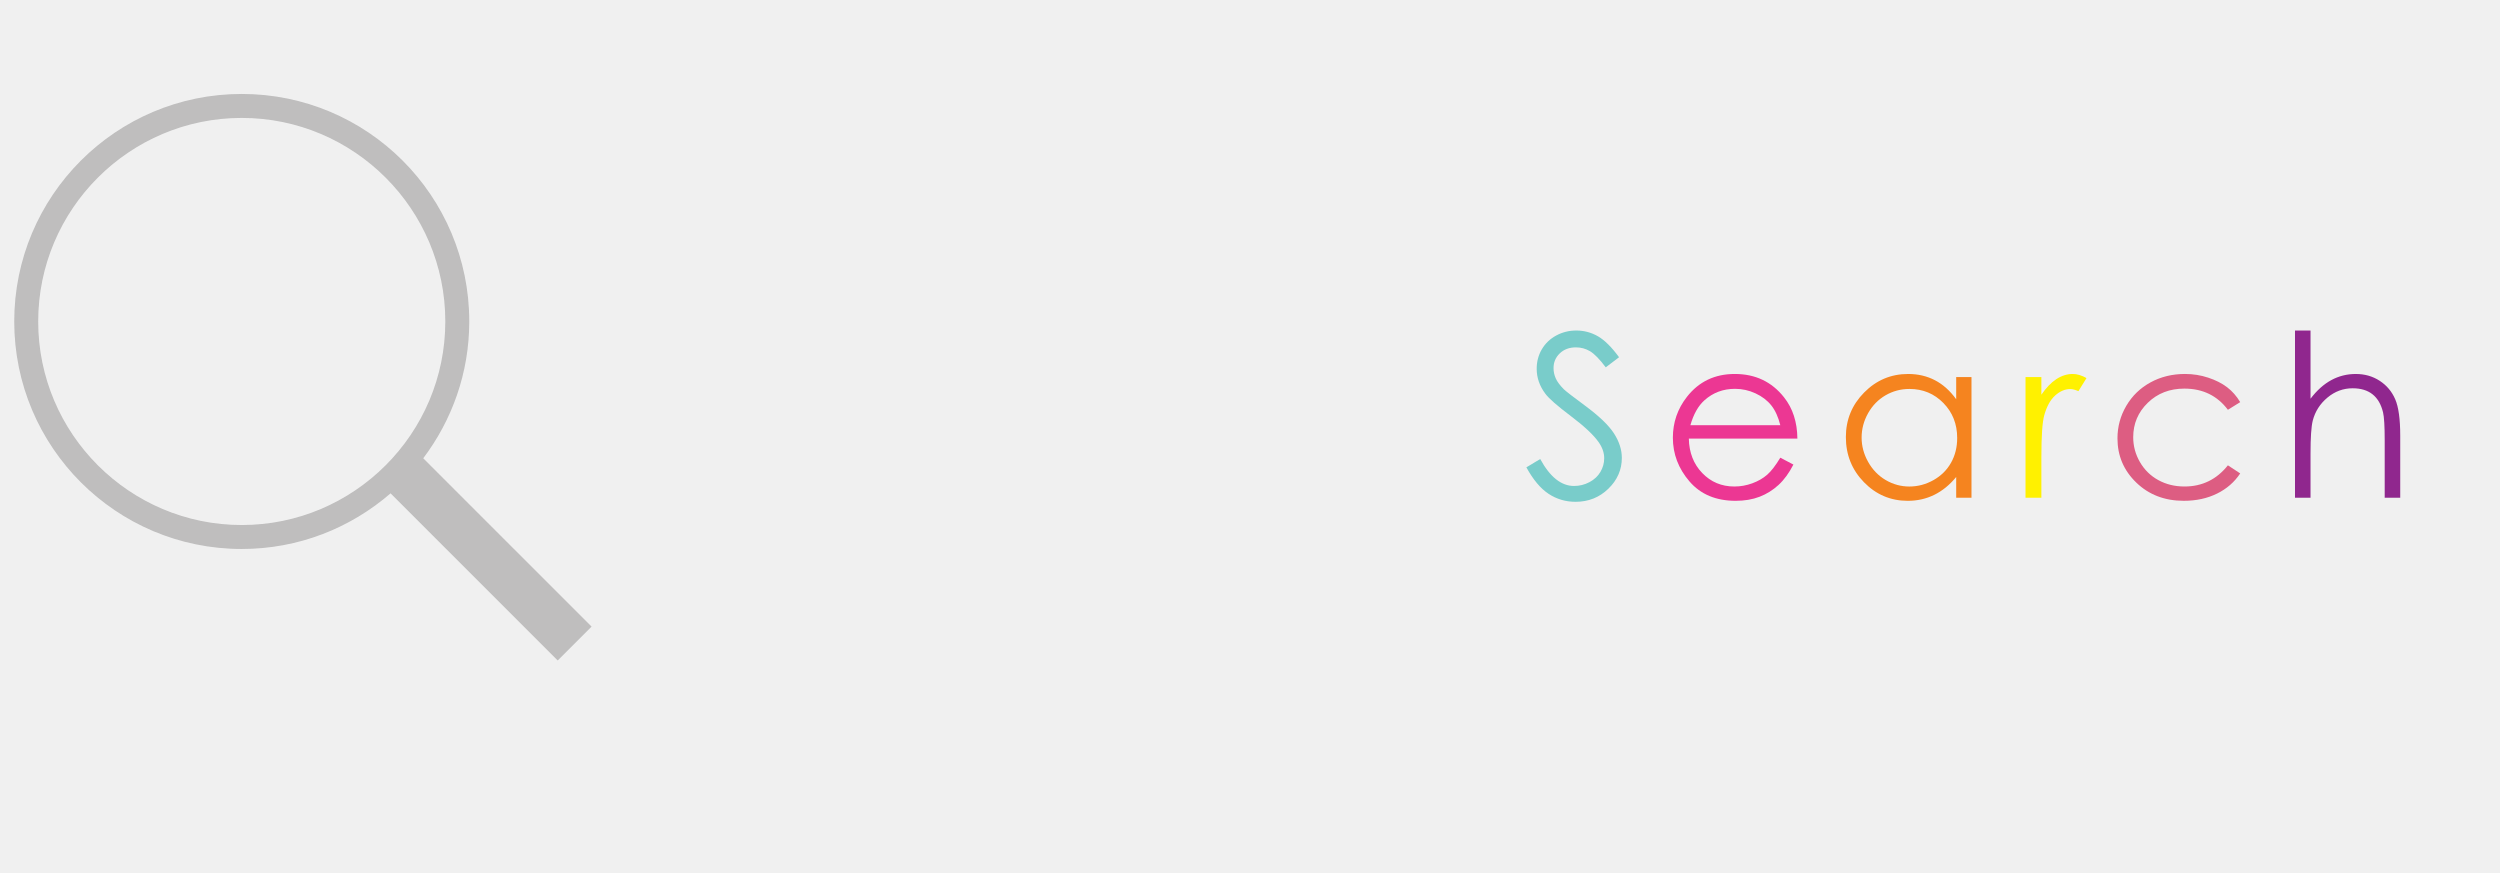
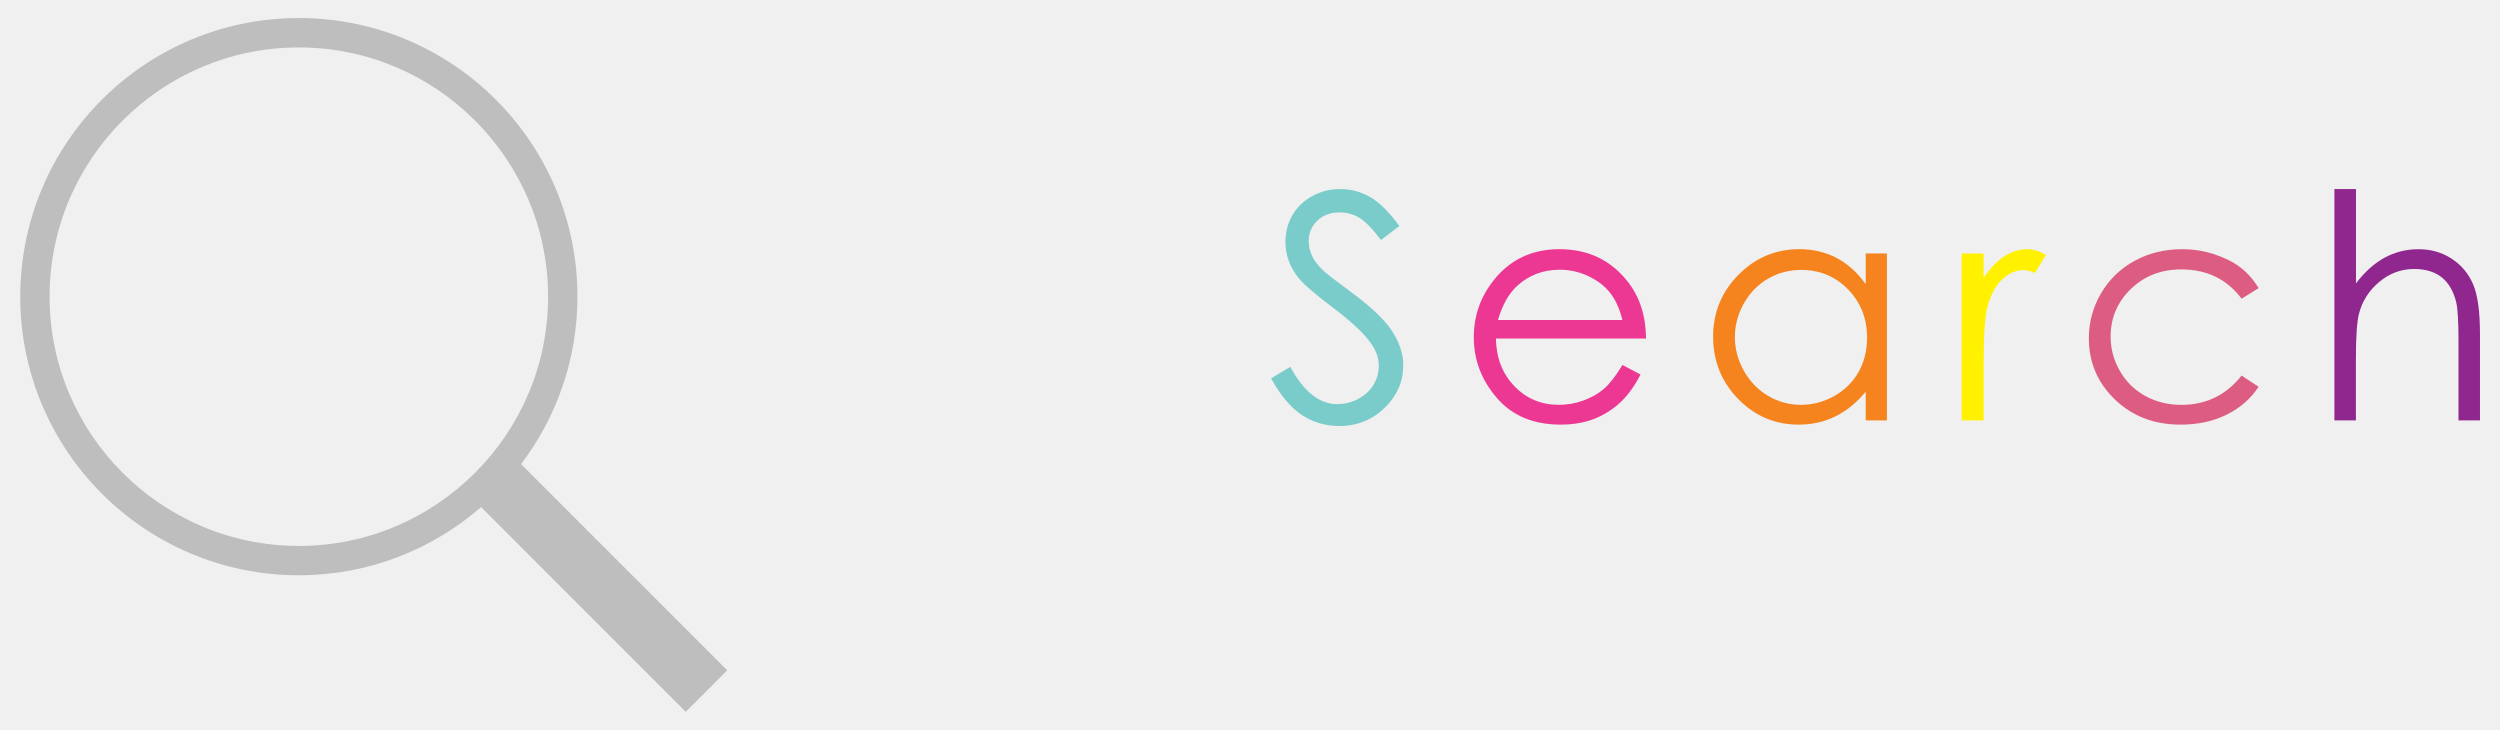
- <svg xmlns="http://www.w3.org/2000/svg" version="1.1" id="Layer_1" x="0px" y="0px" width="350.945px" height="122.452px" viewBox="-169.833 22 350.945 122.452" enable-background="new -169.833 22 350.945 122.452" xml:space="preserve">
-   <g id="Layer_1_1_" display="none">
-     <polygon display="inline" fill="#FBED27" points="70.074,47.705 65.108,39.103 70.074,30.5 80.009,30.5 84.975,39.103    80.009,47.705  " />
-     <polygon display="inline" fill="#F5841F" points="95.209,59.992 90.241,51.389 95.209,42.787 105.141,42.787 110.105,51.389    105.141,59.992  " />
-     <polygon display="inline" fill="#ED3154" points="105.141,84.227 100.176,75.624 105.141,67.022 115.072,67.022 120.041,75.624    115.072,84.227  " />
-     <polygon display="inline" fill="#A454A0" points="70.075,120.5 65.109,111.896 70.075,103.294 80.009,103.294 84.975,111.896    80.009,120.5  " />
-     <polygon display="inline" fill="#E34A99" points="95.209,108.648 90.241,100.047 95.209,91.445 105.141,91.445 110.105,100.047    105.141,108.648  " />
-     <polygon display="inline" fill="#68CBE1" points="35.008,84.227 30.043,75.623 35.008,67.022 44.942,67.022 49.907,75.623    44.942,84.227  " />
-     <polygon display="inline" fill="#5295CF" points="44.941,108.648 39.975,100.047 44.941,91.445 54.874,91.445 59.84,100.047    54.874,108.648  " />
-     <polygon display="inline" fill="#64BB46" points="44.941,59.992 39.975,51.39 44.941,42.787 54.874,42.787 59.84,51.39    54.874,59.992  " />
+ <svg xmlns="http://www.w3.org/2000/svg" version="1.1" x="0px" y="0px" width="144px" height="42px" viewBox="100.973 136.726 144 42" enable-background="new 100.973 136.726 144 42" xml:space="preserve">
+   <g id="Layer_2_1_">
+     <path opacity="0.7" fill="#A9A8A8" enable-background="new    " d="M142.86,175.336l-11.874-11.873   c2.029-2.688,3.248-6.021,3.248-9.649c0-8.862-7.184-16.048-16.047-16.048c-8.862,0-16.047,7.186-16.047,16.049   c0,8.861,7.186,16.046,16.047,16.046c4.018,0,7.681-1.484,10.497-3.925l11.789,11.79L142.86,175.336z M103.828,153.815   c0-7.919,6.44-14.357,14.358-14.357c7.916,0,14.358,6.438,14.358,14.357c0,7.918-6.443,14.357-14.358,14.357   C110.269,168.172,103.828,161.733,103.828,153.815z" />
+     <path fill="#79CCCA" d="M174.189,158.518l1.104-0.661c0.779,1.431,1.677,2.146,2.696,2.146c0.436,0,0.845-0.104,1.227-0.307   c0.384-0.203,0.676-0.475,0.876-0.816c0.2-0.341,0.301-0.702,0.301-1.087c0-0.437-0.15-0.861-0.443-1.282   c-0.404-0.577-1.148-1.272-2.227-2.083c-1.083-0.817-1.756-1.411-2.021-1.775c-0.461-0.615-0.688-1.277-0.688-1.988   c0-0.566,0.135-1.081,0.404-1.548c0.272-0.464,0.654-0.831,1.146-1.1c0.49-0.267,1.024-0.401,1.603-0.401   c0.612,0,1.185,0.151,1.719,0.456c0.533,0.301,1.097,0.86,1.691,1.673l-1.061,0.804c-0.489-0.647-0.906-1.074-1.251-1.28   c-0.346-0.207-0.719-0.309-1.126-0.309c-0.522,0-0.952,0.157-1.286,0.476c-0.331,0.319-0.5,0.71-0.5,1.175   c0,0.283,0.062,0.556,0.179,0.822c0.118,0.266,0.333,0.555,0.645,0.866c0.171,0.161,0.73,0.598,1.68,1.298   c1.123,0.832,1.895,1.569,2.313,2.218c0.416,0.648,0.63,1.3,0.63,1.951c0,0.942-0.36,1.762-1.075,2.456   c-0.716,0.694-1.587,1.043-2.61,1.043c-0.791,0-1.505-0.211-2.146-0.631C175.326,160.213,174.731,159.508,174.189,158.518z" />
+     <path fill="#EC3793" d="M194.424,157.749l1.043,0.547c-0.342,0.674-0.737,1.216-1.184,1.628c-0.449,0.412-0.955,0.725-1.515,0.94   c-0.559,0.214-1.194,0.32-1.9,0.32c-1.569,0-2.794-0.512-3.679-1.54c-0.884-1.029-1.326-2.188-1.326-3.487   c0-1.217,0.376-2.305,1.122-3.258c0.951-1.217,2.22-1.82,3.812-1.82c1.64,0,2.948,0.62,3.928,1.862   c0.693,0.879,1.05,1.975,1.061,3.286h-8.649c0.023,1.121,0.378,2.033,1.07,2.747c0.69,0.716,1.542,1.07,2.558,1.07   c0.488,0,0.962-0.084,1.426-0.253c0.465-0.172,0.859-0.396,1.183-0.68C193.693,158.832,194.046,158.375,194.424,157.749z    M194.424,155.159c-0.165-0.658-0.403-1.187-0.722-1.581c-0.312-0.392-0.731-0.711-1.251-0.951   c-0.518-0.244-1.063-0.364-1.635-0.364c-0.945,0-1.757,0.302-2.434,0.911c-0.495,0.44-0.872,1.104-1.124,1.985H194.424z" />
+     <path fill="#F5841F" d="M209.659,151.328v9.612h-1.221v-1.652c-0.518,0.63-1.099,1.102-1.743,1.42   c-0.646,0.319-1.353,0.477-2.117,0.477c-1.361,0-2.521-0.491-3.486-1.476c-0.961-0.988-1.443-2.188-1.443-3.603   c0-1.384,0.486-2.566,1.458-3.552c0.972-0.983,2.139-1.476,3.509-1.476c0.788,0,1.501,0.17,2.141,0.503   c0.641,0.336,1.2,0.841,1.683,1.512v-1.766H209.659z M204.716,152.273c-0.688,0-1.324,0.171-1.907,0.506   c-0.581,0.339-1.047,0.814-1.391,1.427c-0.345,0.611-0.516,1.26-0.516,1.939c0,0.676,0.175,1.324,0.521,1.943   c0.347,0.615,0.814,1.1,1.397,1.443c0.586,0.342,1.214,0.514,1.885,0.514c0.677,0,1.317-0.17,1.926-0.511   c0.604-0.342,1.07-0.803,1.398-1.386c0.325-0.58,0.488-1.238,0.488-1.966c0-1.112-0.367-2.042-1.1-2.79   C206.688,152.645,205.786,152.273,204.716,152.273z" />
+     <path fill="#FFF100" d="M213.963,151.328h1.264v1.403c0.376-0.552,0.775-0.967,1.192-1.242c0.419-0.271,0.855-0.41,1.307-0.41   c0.345,0,0.709,0.108,1.099,0.327l-0.646,1.042c-0.261-0.111-0.479-0.167-0.653-0.167c-0.413,0-0.811,0.167-1.192,0.508   c-0.384,0.337-0.675,0.865-0.875,1.576c-0.152,0.548-0.229,1.655-0.229,3.322v3.253h-1.264v-9.612H213.963z" />
+     <path fill="#DD5D82" d="M231.069,153.323l-0.979,0.609c-0.847-1.126-2.002-1.688-3.467-1.688c-1.173,0-2.142,0.377-2.918,1.132   c-0.774,0.752-1.16,1.668-1.16,2.743c0,0.698,0.178,1.358,0.534,1.978c0.354,0.614,0.844,1.095,1.464,1.438   c0.62,0.34,1.316,0.511,2.087,0.511c1.412,0,2.565-0.562,3.46-1.687l0.979,0.646c-0.458,0.691-1.074,1.229-1.849,1.609   c-0.777,0.383-1.656,0.571-2.646,0.571c-1.521,0-2.78-0.483-3.781-1.448c-1.002-0.964-1.502-2.141-1.502-3.524   c0-0.932,0.235-1.796,0.702-2.593c0.469-0.799,1.113-1.422,1.931-1.869s1.733-0.671,2.748-0.671c0.634,0,1.251,0.096,1.841,0.29   c0.593,0.196,1.095,0.447,1.508,0.76C230.431,152.445,230.78,152.841,231.069,153.323z" />
+     <path fill="#90278E" d="M235.436,147.616h1.242v5.433c0.496-0.659,1.049-1.153,1.647-1.48c0.602-0.325,1.252-0.489,1.952-0.489   c0.721,0,1.359,0.182,1.915,0.55c0.558,0.364,0.967,0.853,1.232,1.469s0.396,1.581,0.396,2.893v4.95h-1.238v-4.587   c0-1.109-0.043-1.846-0.131-2.217c-0.153-0.636-0.433-1.115-0.835-1.438c-0.403-0.318-0.932-0.48-1.587-0.48   c-0.746,0-1.417,0.248-2.008,0.743c-0.594,0.493-0.983,1.105-1.172,1.837c-0.117,0.469-0.176,1.343-0.176,2.615v3.526h-1.239   V147.616L235.436,147.616z" />
  </g>
-   <g id="Layer_2" display="none">
-     <g display="inline">
-       <polygon fill="#ADADAD" points="-142.994,95.883 -163.311,60.691 -142.994,25.5 -102.359,25.5 -82.043,60.691 -102.359,95.883       " />
-       <polygon fill="#ADADAD" points="-163.311,60.691 -122.677,141.003 -82.043,60.691   " />
-     </g>
-     <polygon display="inline" opacity="0.05" enable-background="new    " points="-163.311,60.691 -122.677,141.003 -118.175,132.107    -150.849,63.664  " />
-     <polyline display="inline" opacity="0.1" fill="#FFFFFF" enable-background="new    " points="-136.667,34.645 -142.994,25.5    -163.311,60.691 -150.849,63.664  " />
-   </g>
-   <g>
-     <polygon opacity="0.8" fill="#EC3793" points="230.52,-51.132 250.053,45.106 283.824,144.452 260.338,-1.99  " />
-     <polygon opacity="0.8" fill="#FFF100" points="156.674,-39.8 167.639,-96.307 234.545,-96.309 246.24,-53.546  " />
-     <polygon opacity="0.7" fill="#79CCCA" points="127.678,-96.309 137.855,-76.706 156.674,-39.8 223.693,-76.177 234.545,-96.309     " />
-     <polygon opacity="0.8" fill="#DD5D82" points="223.693,-76.177 234.545,-96.309 260.338,-1.99 255.955,42.194  " />
-     <polygon opacity="0.7" fill="#D91C5C" points="371.143,-15.282 382.391,4.247 387.289,13.927 325.475,4.247 314.293,-15.282  " />
-     <polygon opacity="0.5" fill="#90278E" points="283.824,144.452 255.955,42.194 260.338,-1.99 285.434,89.772 286.906,144.452  " />
-     <polygon opacity="0.7" fill="#F5841F" points="250.053,45.106 206.649,-66.925 223.693,-76.177 230.513,-51.132  " />
-     <polygon opacity="0.7" fill="#EC3793" points="314.293,68.263 336.035,5.774 325.475,4.247 322.689,14.086  " />
-     <polygon opacity="0.7" fill="#F5841F" points="387.289,13.927 306.27,13.927 314.293,-15.282 328.172,-15.282  " />
-     <polyline fill="#79CCCA" points="156.674,-39.8 49.667,-39.8 127.678,-96.309  " />
-     <polygon opacity="0.8" fill="#79CCCA" points="286.906,144.452 314.293,68.263 322.75,13.974 296.766,48.521 290.029,73.04  " />
-     <polygon opacity="0.7" fill="#64BB46" points="286.906,144.452 283.824,144.452 285.434,89.772 296.193,50.606 294.461,69.96    310.455,58.845  " />
-     <polygon opacity="0.7" fill="#FFF100" points="314.293,-15.282 325.475,4.247 310.455,58.845 290.029,73.04  " />
-     <polygon opacity="0.8" fill="#D91C5C" points="371.143,-15.282 376.969,-5.168 381.1,2.006 382.391,4.247 384.76,8.927    387.289,13.927 430.334,13.974  " />
-   </g>
-   <path display="none" opacity="0.8" fill="#FFF100" d="M8.244,84.936l3.032-21.174h0.344l8.607,17.373l8.525-17.373h0.339  l3.047,21.174h-2.075l-2.092-15.143l-7.487,15.143h-0.541l-7.576-15.258l-2.08,15.258H8.244z" />
-   <path display="none" fill="#64BB46" d="M54.813,69.274v15.661h-1.987v-2.692c-0.844,1.027-1.792,1.8-2.843,2.317  c-1.051,0.519-2.2,0.777-3.447,0.777c-2.217,0-4.109-0.804-5.678-2.41c-1.569-1.607-2.354-3.562-2.354-5.866  c0-2.255,0.792-4.184,2.375-5.786s3.488-2.404,5.714-2.404c1.286,0,2.449,0.273,3.491,0.82c1.041,0.547,1.955,1.368,2.742,2.461  v-2.879H54.813z M46.759,70.815c-1.122,0-2.157,0.276-3.105,0.826c-0.949,0.552-1.704,1.326-2.265,2.323  c-0.561,0.996-0.841,2.051-0.841,3.163c0,1.102,0.283,2.156,0.848,3.163c0.565,1.006,1.325,1.79,2.279,2.351s1.977,0.841,3.07,0.841  c1.102,0,2.147-0.278,3.134-0.834c0.987-0.557,1.747-1.309,2.279-2.257c0.531-0.949,0.798-2.018,0.798-3.207  c0-1.811-0.597-3.326-1.791-4.542C49.973,71.423,48.503,70.815,46.759,70.815z" />
-   <path display="none" opacity="0.8" fill="#D81D34" d="M62.618,69.274h2.015v2.879c0.795-1.094,1.711-1.914,2.747-2.461  c1.035-0.547,2.19-0.82,3.466-0.82c2.224,0,4.126,0.801,5.707,2.404c1.582,1.603,2.373,3.531,2.373,5.786  c0,2.304-0.783,4.259-2.352,5.866c-1.566,1.606-3.457,2.41-5.671,2.41c-1.248,0-2.393-0.259-3.438-0.777  c-1.045-0.518-1.989-1.29-2.833-2.317v8.421h-2.015V69.274z M70.678,70.815c-1.742,0-3.209,0.608-4.401,1.826  c-1.192,1.216-1.788,2.732-1.788,4.542c0,1.189,0.266,2.258,0.797,3.207c0.531,0.948,1.292,1.7,2.283,2.257  c0.991,0.556,2.037,0.834,3.137,0.834c1.082,0,2.099-0.28,3.052-0.841c0.952-0.561,1.711-1.345,2.277-2.351  c0.564-1.007,0.847-2.062,0.847-3.163c0-1.112-0.279-2.167-0.84-3.163c-0.56-0.997-1.314-1.771-2.262-2.323  C72.832,71.091,71.798,70.815,70.678,70.815z" />
-   <path opacity="0.7" fill="#A9A8A8" enable-background="new    " d="M-86.79,109.962l-23.631-23.63  c4.038-5.349,6.462-11.987,6.462-19.205c0-17.639-14.297-31.937-31.938-31.937c-17.636,0-31.937,14.299-31.937,31.938  c0,17.638,14.301,31.937,31.938,31.937c7.996,0,15.286-2.958,20.891-7.812l23.462,23.463L-86.79,109.962z M-164.472,67.128  c0-15.757,12.818-28.575,28.575-28.575c15.755,0,28.576,12.818,28.576,28.575c0,15.758-12.821,28.575-28.576,28.575  C-151.654,95.701-164.472,82.886-164.472,67.128z" />
-   <path fill="#79CCCA" d="M44.436,87.604l1.945-1.167c1.37,2.521,2.952,3.782,4.747,3.782c0.768,0,1.489-0.18,2.164-0.537  c0.674-0.358,1.188-0.838,1.541-1.44c0.353-0.602,0.529-1.239,0.529-1.914c0-0.768-0.26-1.52-0.778-2.257  c-0.716-1.017-2.023-2.241-3.922-3.674c-1.909-1.441-3.097-2.484-3.564-3.128c-0.809-1.079-1.214-2.246-1.214-3.502  c0-0.996,0.239-1.904,0.716-2.724c0.478-0.82,1.149-1.466,2.016-1.938c0.867-0.472,1.808-0.708,2.825-0.708  c1.079,0,2.088,0.267,3.027,0.801c0.939,0.535,1.932,1.518,2.98,2.95l-1.868,1.417c-0.861-1.142-1.595-1.894-2.202-2.257  c-0.607-0.363-1.269-0.545-1.985-0.545c-0.923,0-1.678,0.28-2.265,0.84c-0.586,0.561-0.879,1.25-0.879,2.07  c0,0.498,0.104,0.98,0.312,1.447c0.208,0.467,0.586,0.975,1.136,1.526c0.301,0.29,1.287,1.053,2.957,2.287  c1.982,1.463,3.341,2.766,4.078,3.907c0.736,1.142,1.105,2.288,1.105,3.439c0,1.66-0.63,3.103-1.891,4.327s-2.794,1.837-4.599,1.837  c-1.391,0-2.651-0.371-3.782-1.113C46.433,90.59,45.391,89.347,44.436,87.604z" />
-   <path fill="#EC3793" d="M80.083,86.249l1.837,0.966c-0.603,1.183-1.299,2.138-2.088,2.863c-0.789,0.727-1.678,1.279-2.664,1.658  c-0.986,0.378-2.103,0.567-3.349,0.567c-2.763,0-4.923-0.905-6.481-2.716c-1.558-1.811-2.337-3.857-2.337-6.141  c0-2.147,0.66-4.062,1.979-5.742c1.672-2.139,3.91-3.207,6.714-3.207c2.887,0,5.193,1.095,6.917,3.284  c1.225,1.546,1.848,3.477,1.869,5.79H67.242c0.042,1.967,0.67,3.579,1.886,4.837s2.717,1.887,4.504,1.887  c0.862,0,1.701-0.149,2.517-0.449c0.815-0.3,1.509-0.698,2.08-1.194S79.418,87.355,80.083,86.249z M80.083,81.688  c-0.29-1.161-0.714-2.091-1.271-2.786c-0.556-0.694-1.291-1.255-2.205-1.68c-0.914-0.426-1.875-0.639-2.882-0.639  c-1.663,0-3.091,0.534-4.286,1.604c-0.873,0.777-1.533,1.945-1.979,3.501H80.083z" />
-   <path fill="#F5841F" d="M106.92,74.934v16.934h-2.146v-2.91c-0.914,1.11-1.938,1.945-3.074,2.506c-1.137,0.56-2.379,0.84-3.729,0.84  c-2.396,0-4.443-0.869-6.14-2.606c-1.696-1.738-2.545-3.853-2.545-6.343c0-2.438,0.856-4.524,2.567-6.257  c1.713-1.733,3.772-2.6,6.18-2.6c1.391,0,2.648,0.296,3.774,0.887s2.114,1.478,2.966,2.662v-3.113H106.92z M98.213,76.6  c-1.213,0-2.332,0.298-3.359,0.894c-1.025,0.597-1.842,1.433-2.448,2.511s-0.909,2.219-0.909,3.421c0,1.191,0.306,2.332,0.917,3.42  c0.612,1.088,1.433,1.936,2.464,2.542s2.139,0.909,3.32,0.909c1.191,0,2.32-0.301,3.389-0.901c1.067-0.602,1.889-1.415,2.464-2.44  c0.575-1.026,0.862-2.183,0.862-3.468c0-1.958-0.645-3.596-1.936-4.912C101.688,77.258,100.099,76.6,98.213,76.6z" />
-   <path fill="#FFF100" d="M114.505,74.934h2.226v2.474c0.664-0.975,1.365-1.703,2.102-2.187c0.736-0.482,1.504-0.724,2.303-0.724  c0.603,0,1.246,0.192,1.931,0.576l-1.136,1.836c-0.457-0.196-0.841-0.295-1.152-0.295c-0.727,0-1.427,0.298-2.102,0.895  c-0.674,0.597-1.188,1.523-1.541,2.778c-0.27,0.965-0.404,2.916-0.404,5.853v5.728h-2.226V74.934z" />
-   <path fill="#DD5D82" d="M144.643,78.451l-1.728,1.074c-1.492-1.982-3.529-2.973-6.11-2.973c-2.062,0-3.774,0.664-5.138,1.99  s-2.044,2.938-2.044,4.835c0,1.233,0.313,2.395,0.94,3.482s1.487,1.933,2.58,2.534c1.094,0.601,2.319,0.901,3.677,0.901  c2.487,0,4.52-0.99,6.095-2.973l1.728,1.137c-0.81,1.219-1.896,2.164-3.261,2.836s-2.918,1.008-4.662,1.008  c-2.677,0-4.897-0.851-6.661-2.553c-1.765-1.701-2.646-3.771-2.646-6.21c0-1.64,0.413-3.162,1.238-4.568  c0.824-1.406,1.958-2.503,3.4-3.291c1.442-0.789,3.056-1.184,4.841-1.184c1.12,0,2.202,0.171,3.245,0.514s1.927,0.789,2.653,1.338  C143.517,76.9,144.134,77.601,144.643,78.451z" />
-   <path fill="#90278E" d="M152.335,68.397h2.18v9.572c0.882-1.162,1.852-2.031,2.91-2.607s2.205-0.864,3.439-0.864  c1.267,0,2.39,0.322,3.37,0.965c0.98,0.643,1.704,1.507,2.171,2.591c0.468,1.084,0.701,2.783,0.701,5.098v8.716h-2.18V83.79  c0-1.95-0.077-3.253-0.233-3.907c-0.27-1.12-0.76-1.963-1.471-2.529c-0.711-0.564-1.642-0.848-2.794-0.848  c-1.317,0-2.498,0.436-3.541,1.308s-1.73,1.95-2.062,3.237c-0.207,0.83-0.311,2.366-0.311,4.607v6.21h-2.18V68.397z" />
-   <g display="none">
-     <path display="inline" opacity="0.7" fill="#A9A8A8" enable-background="new    " d="M-70.921,52.624H-86.54   c-1.83,0-4.287-1.15-5.455-2.559l-6.823-8.19c-1.174-1.402-3.629-2.555-5.459-2.555h-23.289c-1.829,0-4.203,1.211-5.273,2.698   l-5.709,7.909c-1.071,1.479-3.447,2.696-5.275,2.696h-16.922c-3.66,0-6.656,2.99-6.656,6.651v49.905   c0,3.658,2.997,6.653,6.656,6.653h89.823c3.663,0,6.655-2.995,6.655-6.653V59.276C-64.266,55.614-67.258,52.624-70.921,52.624z" />
-     <rect x="-155.756" y="44.581" display="inline" opacity="0.7" fill="#A9A8A8" enable-background="new    " width="8.874" height="4.715" />
-     <circle display="inline" fill="#FFFFFF" cx="-87.554" cy="62.603" r="3.327" />
-     <path display="inline" fill="#FFFFFF" d="M-115.833,62.348c-11.007,0-19.961,8.952-19.961,19.961   c0,11.006,8.955,19.962,19.961,19.962c11.007,0,19.962-8.956,19.962-19.962C-95.872,71.301-104.826,62.348-115.833,62.348z" />
-   </g>
-   <path display="none" fill="#64BB46" d="M46.284,69.669h4.408c2.528,0,4.233,0.11,5.116,0.331c1.264,0.311,2.297,0.951,3.1,1.919  c0.803,0.968,1.204,2.184,1.204,3.648c0,1.475-0.392,2.691-1.174,3.649s-1.86,1.603-3.235,1.934  c-1.003,0.241-2.879,0.361-5.627,0.361h-1.58v10.292h-2.212V69.669z M48.496,71.835v7.508l3.746,0.045  c1.515,0,2.624-0.137,3.326-0.412s1.254-0.721,1.655-1.337c0.4-0.616,0.602-1.304,0.602-2.065c0-0.74-0.201-1.418-0.602-2.034  c-0.401-0.616-0.931-1.054-1.588-1.314s-1.733-0.391-3.228-0.391H48.496z" />
-   <path display="none" fill="#D81D3C" d="M75.329,75.01c2.521,0,4.612,0.914,6.271,2.739c1.507,1.665,2.261,3.636,2.261,5.913  c0,2.287-0.797,4.286-2.39,5.996c-1.593,1.711-3.64,2.565-6.142,2.565c-2.513,0-4.565-0.854-6.158-2.565  c-1.593-1.71-2.389-3.709-2.389-5.996c0-2.267,0.753-4.232,2.261-5.898C70.701,75.928,72.796,75.01,75.329,75.01z M75.321,77.072  c-1.752,0-3.257,0.646-4.516,1.94c-1.258,1.294-1.887,2.858-1.887,4.694c0,1.185,0.286,2.287,0.86,3.311s1.349,1.813,2.325,2.37  s2.049,0.835,3.217,0.835c1.167,0,2.239-0.278,3.216-0.835s1.752-1.347,2.326-2.37c0.573-1.023,0.86-2.126,0.86-3.311  c0-1.836-0.632-3.4-1.896-4.694S77.062,77.072,75.321,77.072z" />
-   <path display="none" fill="#F5841F" d="M99.379,77.223l-1.355,1.398c-1.127-1.093-2.227-1.64-3.303-1.64  c-0.684,0-1.27,0.226-1.758,0.677s-0.732,0.979-0.732,1.58c0,0.532,0.201,1.039,0.604,1.52c0.402,0.492,1.246,1.068,2.533,1.73  c1.568,0.812,2.635,1.596,3.197,2.348c0.553,0.763,0.828,1.62,0.828,2.573c0,1.344-0.471,2.482-1.416,3.415  c-0.945,0.934-2.125,1.399-3.541,1.399c-0.945,0-1.846-0.205-2.705-0.616s-1.57-0.979-2.133-1.7l1.324-1.505  c1.076,1.214,2.217,1.82,3.424,1.82c0.844,0,1.562-0.271,2.156-0.812s0.891-1.179,0.891-1.911c0-0.602-0.197-1.138-0.588-1.609  c-0.393-0.462-1.277-1.044-2.654-1.746c-1.479-0.762-2.483-1.515-3.017-2.257c-0.532-0.742-0.799-1.59-0.799-2.543  c0-1.244,0.424-2.277,1.274-3.1c0.848-0.822,1.92-1.234,3.217-1.234C96.334,75.01,97.852,75.748,99.379,77.223z" />
-   <path display="none" fill="#79CCCA" d="M108.335,69.353h2.107v6.079h3.34v1.82h-3.34v14.551h-2.107V77.252h-2.873v-1.82h2.873  V69.353z" />
+   <g id="Layer_3">
+ </g>
</svg>
